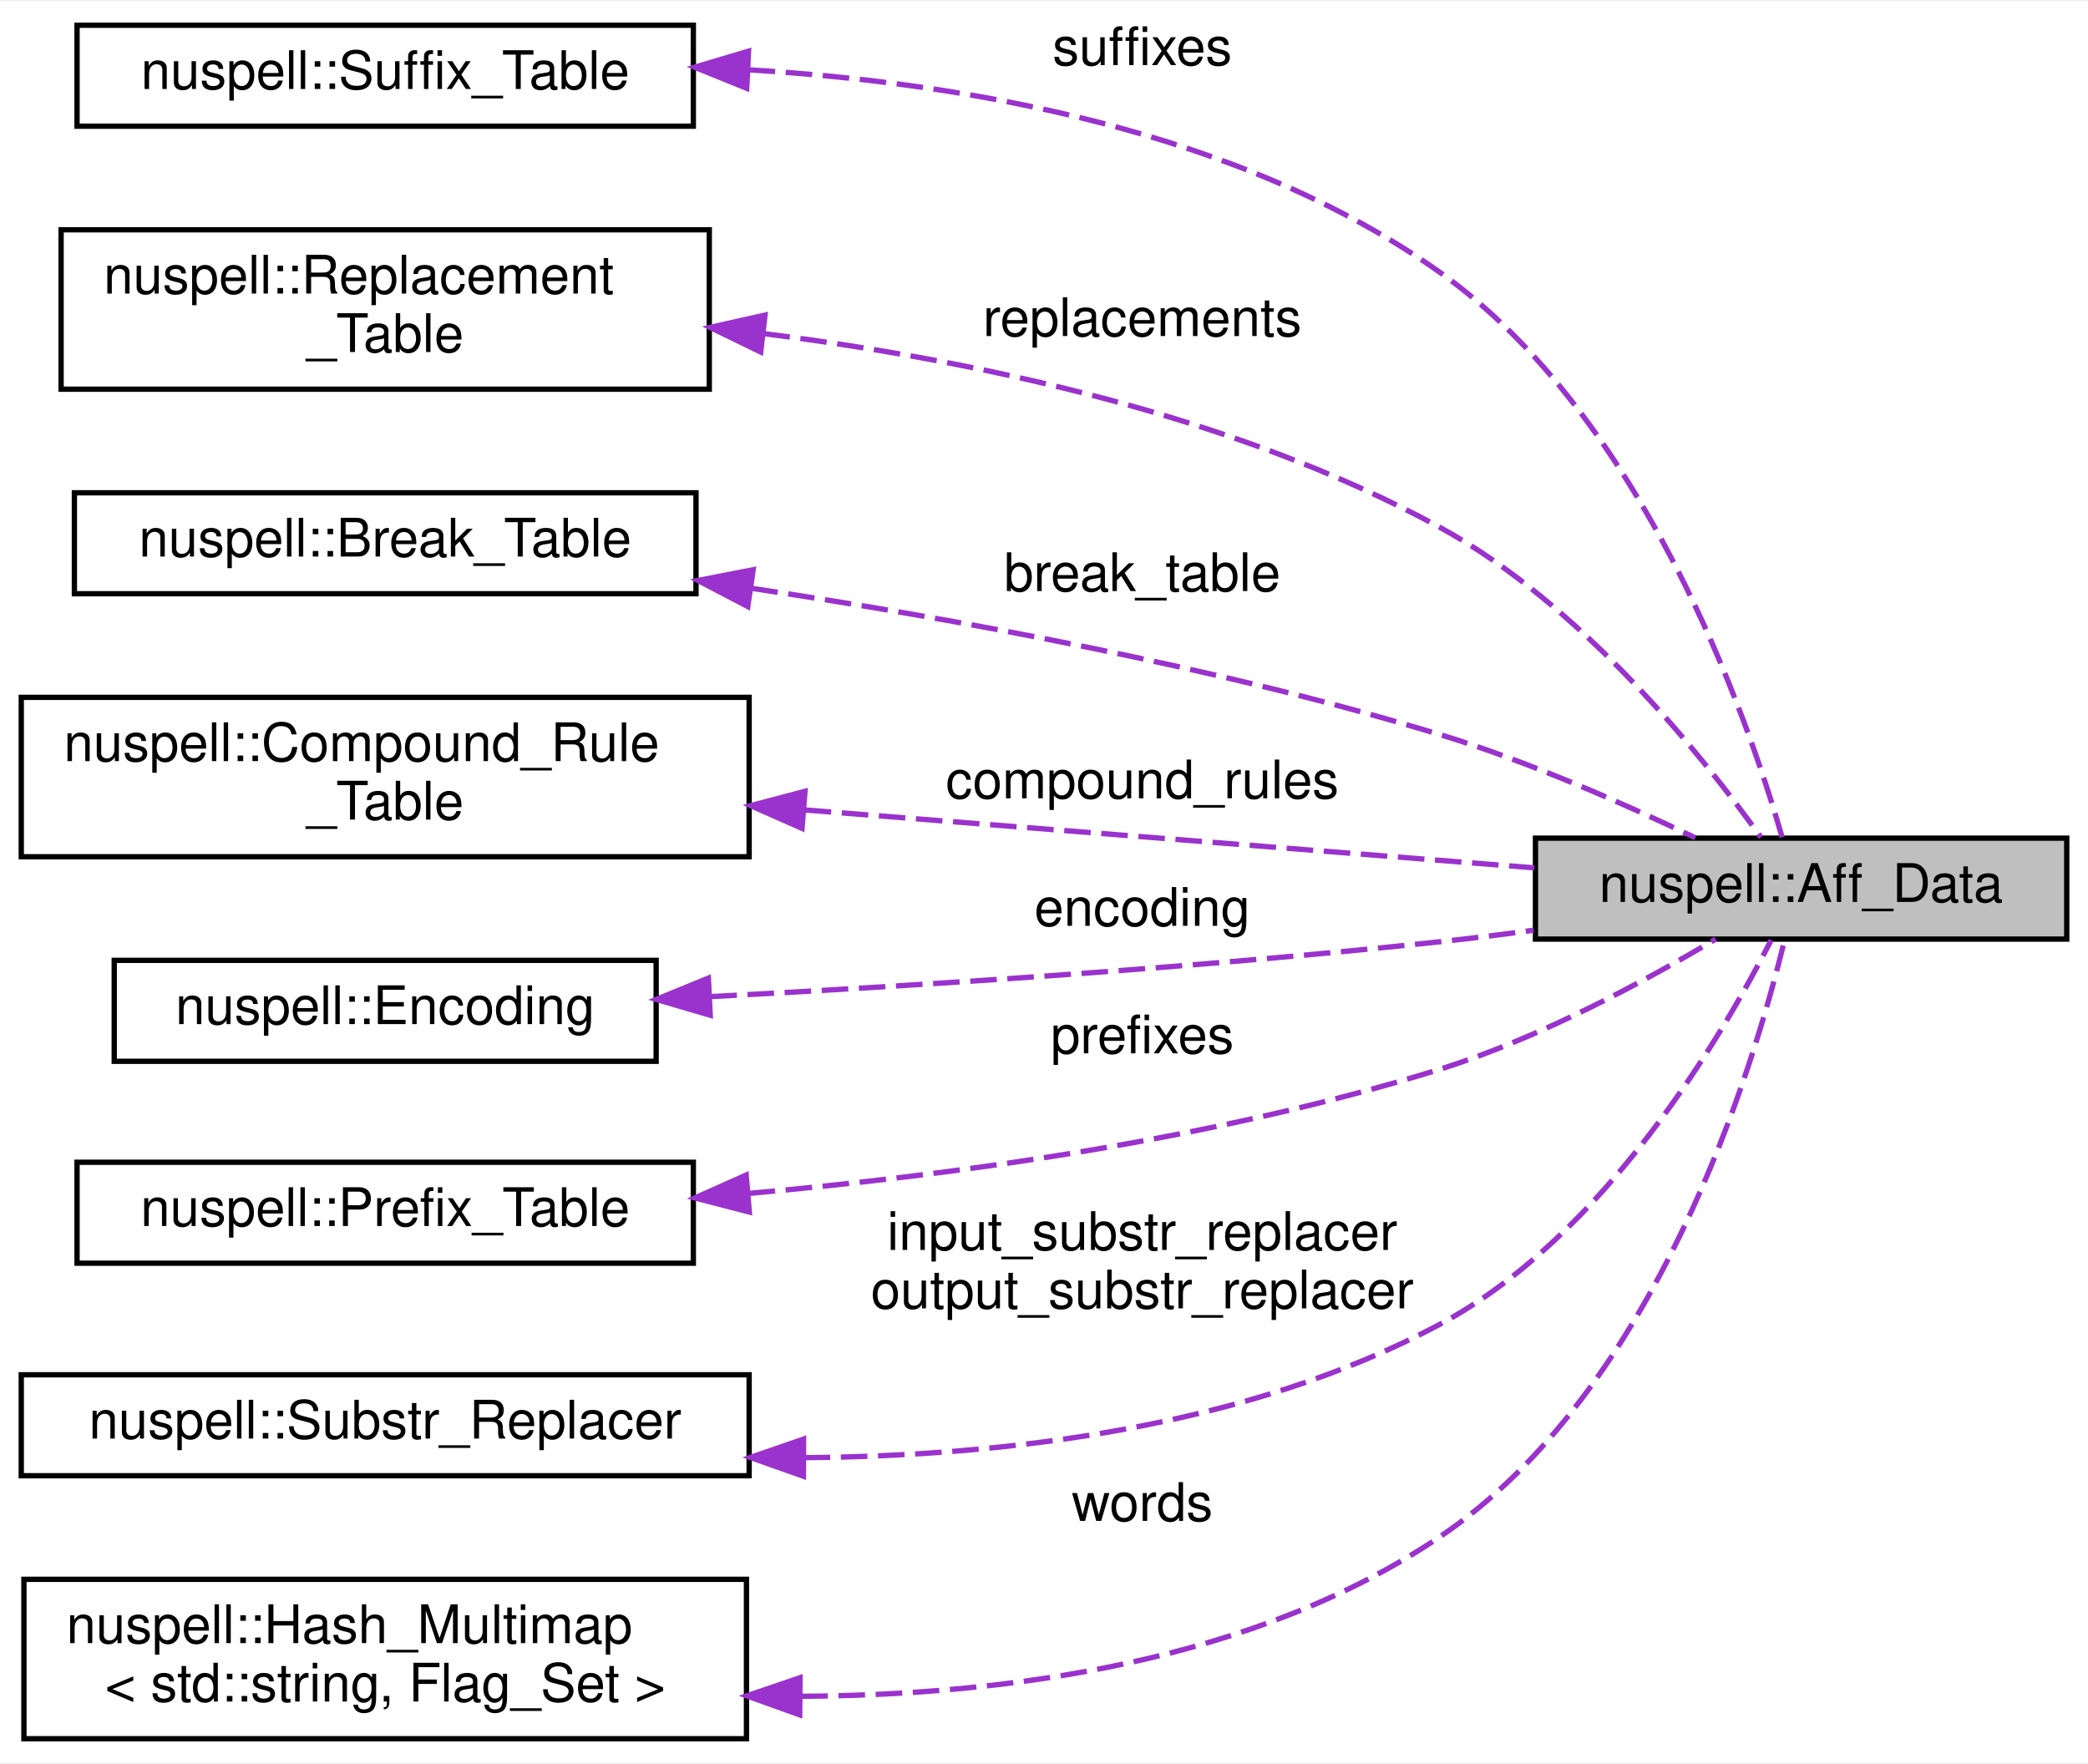
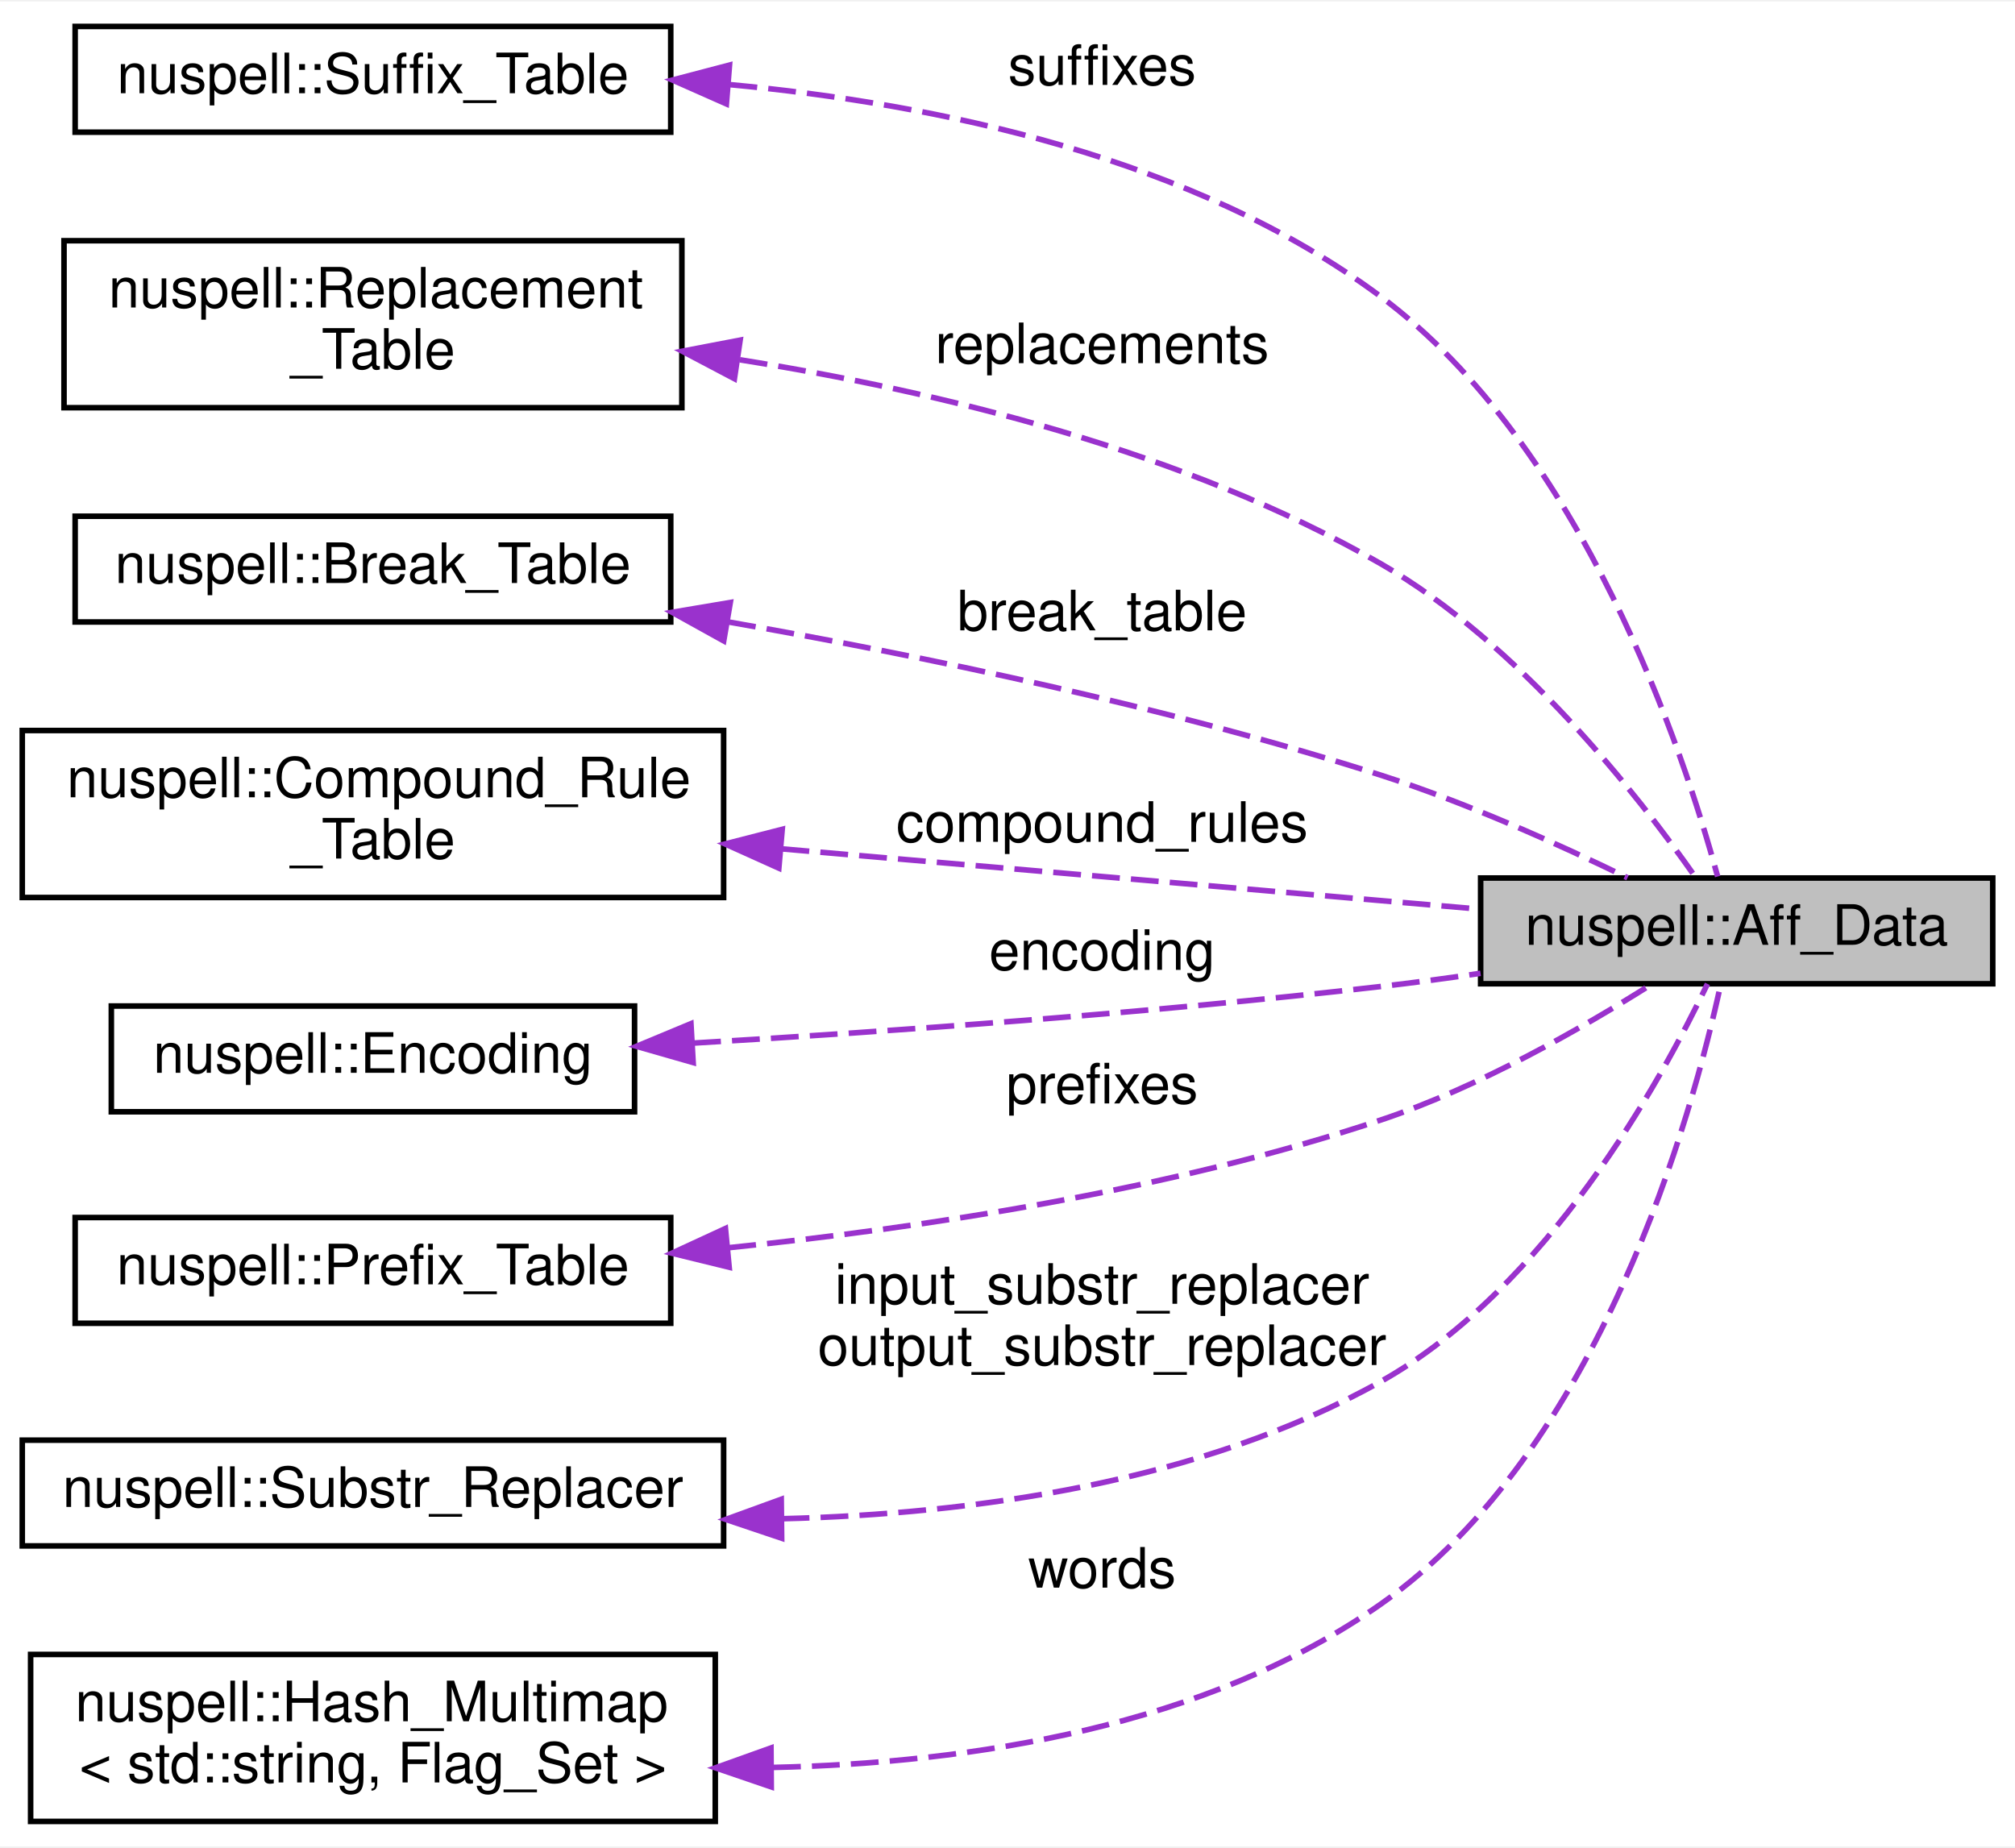
- <svg xmlns="http://www.w3.org/2000/svg" xmlns:xlink="http://www.w3.org/1999/xlink" width="393pt" height="332pt" viewBox="0.00 0.00 393.00 331.50">
+ <svg xmlns="http://www.w3.org/2000/svg" xmlns:xlink="http://www.w3.org/1999/xlink" width="362pt" height="332pt" viewBox="0.00 0.00 362.00 331.50">
  <g id="graph0" class="graph" transform="scale(1 1) rotate(0) translate(4 327.5)">
-     <polygon fill="white" stroke="transparent" points="-4,4 -4,-327.5 389,-327.5 389,4 -4,4" />
+     <polygon fill="white" stroke="transparent" points="-4,4 -4,-327.5 358,-327.5 358,4 -4,4" />
    <g id="node1" class="node">
      <g id="a_node1">
        <a xlink:title=" ">
-           <polygon fill="#bfbfbf" stroke="black" points="285,-151 285,-170 385,-170 385,-151 285,-151" />
-           <text text-anchor="middle" x="335" y="-158" font-family="Helvetica,sans-Serif" font-size="10.00">nuspell::Aff_Data</text>
+           <polygon fill="#bfbfbf" stroke="black" points="262,-151 262,-170 354,-170 354,-151 262,-151" />
+           <text text-anchor="middle" x="308" y="-158" font-family="Helvetica,sans-Serif" font-size="10.00">nuspell::Aff_Data</text>
        </a>
      </g>
    </g>
    <g id="node2" class="node">
      <g id="a_node2">
        <a xlink:href="classnuspell_1_1_suffix___table.html" target="_top" xlink:title=" ">
-           <polygon fill="white" stroke="black" points="10.5,-304 10.5,-323 126.5,-323 126.5,-304 10.5,-304" />
-           <text text-anchor="middle" x="68.5" y="-311" font-family="Helvetica,sans-Serif" font-size="10.00">nuspell::Suffix_Table</text>
+           <polygon fill="white" stroke="black" points="9.5,-304 9.5,-323 116.5,-323 116.5,-304 9.5,-304" />
+           <text text-anchor="middle" x="63" y="-311" font-family="Helvetica,sans-Serif" font-size="10.00">nuspell::Suffix_Table</text>
        </a>
      </g>
    </g>
    <g id="edge1" class="edge">
-       <path fill="none" stroke="#9a32cd" stroke-dasharray="5,2" d="M136.9,-314.61C177.86,-312.15 229.34,-303.17 267,-276.5 305.34,-249.35 324.89,-192.82 331.43,-170.18" />
-       <polygon fill="#9a32cd" stroke="#9a32cd" points="136.55,-311.13 126.73,-315.1 136.89,-318.12 136.55,-311.13" />
-       <text text-anchor="middle" x="211" y="-315.5" font-family="Helvetica,sans-Serif" font-size="10.00"> suffixes</text>
+       <path fill="none" stroke="#9a32cd" stroke-dasharray="5,2" d="M127.05,-312.55C164.25,-309.09 210.47,-299.45 244,-274.5 280.47,-247.37 298.51,-192.56 304.58,-170.27" />
+       <polygon fill="#9a32cd" stroke="#9a32cd" points="126.5,-309.08 116.81,-313.37 127.06,-316.06 126.5,-309.08" />
+       <text text-anchor="middle" x="194" y="-312.5" font-family="Helvetica,sans-Serif" font-size="10.00"> suffixes</text>
    </g>
    <g id="node3" class="node">
      <g id="a_node3">
        <a xlink:href="classnuspell_1_1_replacement___table.html" target="_top" xlink:title=" ">
-           <polygon fill="white" stroke="black" points="7.5,-254.5 7.5,-284.5 129.5,-284.5 129.5,-254.5 7.5,-254.5" />
+           <polygon fill="white" stroke="black" points="7.5,-254.5 7.5,-284.5 118.5,-284.5 118.5,-254.5 7.5,-254.5" />
          <text text-anchor="start" x="15.5" y="-272.5" font-family="Helvetica,sans-Serif" font-size="10.00">nuspell::Replacement</text>
-           <text text-anchor="middle" x="68.5" y="-261.5" font-family="Helvetica,sans-Serif" font-size="10.00">_Table</text>
+           <text text-anchor="middle" x="63" y="-261.5" font-family="Helvetica,sans-Serif" font-size="10.00">_Table</text>
        </a>
      </g>
    </g>
    <g id="edge2" class="edge">
-       <path fill="none" stroke="#9a32cd" stroke-dasharray="5,2" d="M139.7,-264.96C179.07,-260.02 227.96,-249.76 267,-228.5 293.78,-213.91 316.68,-185.17 327.44,-170.15" />
-       <polygon fill="#9a32cd" stroke="#9a32cd" points="139.18,-261.5 129.65,-266.13 139.99,-268.45 139.18,-261.5" />
-       <text text-anchor="middle" x="211" y="-264.5" font-family="Helvetica,sans-Serif" font-size="10.00"> replacements</text>
+       <path fill="none" stroke="#9a32cd" stroke-dasharray="5,2" d="M128.91,-263.11C164.71,-257.41 208.88,-246.68 244,-226.5 269,-212.14 290.29,-184.84 300.52,-170.26" />
+       <polygon fill="#9a32cd" stroke="#9a32cd" points="127.94,-259.71 118.57,-264.65 128.97,-266.64 127.94,-259.71" />
+       <text text-anchor="middle" x="194" y="-262.5" font-family="Helvetica,sans-Serif" font-size="10.00"> replacements</text>
    </g>
    <g id="node4" class="node">
      <g id="a_node4">
        <a xlink:href="classnuspell_1_1_break___table.html" target="_top" xlink:title=" ">
-           <polygon fill="white" stroke="black" points="10,-216 10,-235 127,-235 127,-216 10,-216" />
-           <text text-anchor="middle" x="68.5" y="-223" font-family="Helvetica,sans-Serif" font-size="10.00">nuspell::Break_Table</text>
+           <polygon fill="white" stroke="black" points="9.5,-216 9.5,-235 116.5,-235 116.5,-216 9.5,-216" />
+           <text text-anchor="middle" x="63" y="-223" font-family="Helvetica,sans-Serif" font-size="10.00">nuspell::Break_Table</text>
        </a>
      </g>
    </g>
    <g id="edge3" class="edge">
-       <path fill="none" stroke="#9a32cd" stroke-dasharray="5,2" d="M137.43,-217.03C175.95,-211.26 224.75,-202.31 267,-189.5 283.74,-184.42 301.9,-176.39 315.09,-170.07" />
-       <polygon fill="#9a32cd" stroke="#9a32cd" points="136.75,-213.59 127.36,-218.5 137.76,-220.52 136.75,-213.59" />
-       <text text-anchor="middle" x="211" y="-216.5" font-family="Helvetica,sans-Serif" font-size="10.00"> break_table</text>
+       <path fill="none" stroke="#9a32cd" stroke-dasharray="5,2" d="M126.83,-216.01C161.8,-209.88 205.84,-200.74 244,-188.5 259.39,-183.56 276.06,-176.05 288.39,-170.04" />
+       <polygon fill="#9a32cd" stroke="#9a32cd" points="126.02,-212.6 116.75,-217.74 127.2,-219.5 126.02,-212.6" />
+       <text text-anchor="middle" x="194" y="-214.5" font-family="Helvetica,sans-Serif" font-size="10.00"> break_table</text>
    </g>
    <g id="node5" class="node">
      <g id="a_node5">
        <a xlink:href="classnuspell_1_1_compound___rule___table.html" target="_top" xlink:title=" ">
-           <polygon fill="white" stroke="black" points="0,-166.5 0,-196.5 137,-196.5 137,-166.5 0,-166.5" />
+           <polygon fill="white" stroke="black" points="0,-166.5 0,-196.5 126,-196.5 126,-166.5 0,-166.5" />
          <text text-anchor="start" x="8" y="-184.5" font-family="Helvetica,sans-Serif" font-size="10.00">nuspell::Compound_Rule</text>
-           <text text-anchor="middle" x="68.5" y="-173.5" font-family="Helvetica,sans-Serif" font-size="10.00">_Table</text>
+           <text text-anchor="middle" x="63" y="-173.5" font-family="Helvetica,sans-Serif" font-size="10.00">_Table</text>
        </a>
      </g>
    </g>
    <g id="edge4" class="edge">
-       <path fill="none" stroke="#9a32cd" stroke-dasharray="5,2" d="M147.46,-175.31C191.9,-171.78 246.24,-167.47 284.78,-164.41" />
-       <polygon fill="#9a32cd" stroke="#9a32cd" points="146.96,-171.84 137.27,-176.12 147.52,-178.82 146.96,-171.84" />
-       <text text-anchor="middle" x="211" y="-177.5" font-family="Helvetica,sans-Serif" font-size="10.00"> compound_rules</text>
+       <path fill="none" stroke="#9a32cd" stroke-dasharray="5,2" d="M136.4,-175.24C177.08,-171.73 226.6,-167.45 261.78,-164.41" />
+       <polygon fill="#9a32cd" stroke="#9a32cd" points="135.92,-171.77 126.26,-176.12 136.53,-178.75 135.92,-171.77" />
+       <text text-anchor="middle" x="194" y="-176.5" font-family="Helvetica,sans-Serif" font-size="10.00"> compound_rules</text>
    </g>
    <g id="node6" class="node">
      <g id="a_node6">
        <a xlink:href="classnuspell_1_1_encoding.html" target="_top" xlink:title=" ">
-           <polygon fill="white" stroke="black" points="17.5,-128 17.5,-147 119.5,-147 119.5,-128 17.5,-128" />
-           <text text-anchor="middle" x="68.5" y="-135" font-family="Helvetica,sans-Serif" font-size="10.00">nuspell::Encoding</text>
+           <polygon fill="white" stroke="black" points="16,-128 16,-147 110,-147 110,-128 16,-128" />
+           <text text-anchor="middle" x="63" y="-135" font-family="Helvetica,sans-Serif" font-size="10.00">nuspell::Encoding</text>
        </a>
      </g>
    </g>
    <g id="edge5" class="edge">
-       <path fill="none" stroke="#9a32cd" stroke-dasharray="5,2" d="M129.7,-140.17C168.88,-142.23 221.05,-145.57 267,-150.5 272.73,-151.12 278.72,-151.86 284.66,-152.67" />
-       <polygon fill="#9a32cd" stroke="#9a32cd" points="129.68,-136.67 119.52,-139.65 129.33,-143.66 129.68,-136.67" />
-       <text text-anchor="middle" x="211" y="-153.5" font-family="Helvetica,sans-Serif" font-size="10.00"> encoding</text>
+       <path fill="none" stroke="#9a32cd" stroke-dasharray="5,2" d="M120.52,-140.34C156.04,-142.43 202.78,-145.75 244,-150.5 249.83,-151.17 255.95,-151.99 261.98,-152.88" />
+       <polygon fill="#9a32cd" stroke="#9a32cd" points="120.53,-136.84 110.35,-139.76 120.13,-143.83 120.53,-136.84" />
+       <text text-anchor="middle" x="194" y="-153.5" font-family="Helvetica,sans-Serif" font-size="10.00"> encoding</text>
    </g>
    <g id="node7" class="node">
      <g id="a_node7">
        <a xlink:href="classnuspell_1_1_prefix___table.html" target="_top" xlink:title=" ">
-           <polygon fill="white" stroke="black" points="10.5,-90 10.5,-109 126.5,-109 126.5,-90 10.5,-90" />
-           <text text-anchor="middle" x="68.5" y="-97" font-family="Helvetica,sans-Serif" font-size="10.00">nuspell::Prefix_Table</text>
+           <polygon fill="white" stroke="black" points="9.5,-90 9.5,-109 116.5,-109 116.5,-90 9.5,-90" />
+           <text text-anchor="middle" x="63" y="-97" font-family="Helvetica,sans-Serif" font-size="10.00">nuspell::Prefix_Table</text>
        </a>
      </g>
    </g>
    <g id="edge6" class="edge">
-       <path fill="none" stroke="#9a32cd" stroke-dasharray="5,2" d="M136.9,-103.13C175.65,-106.59 224.85,-113.34 267,-126.5 285.8,-132.37 305.73,-143.15 318.92,-151" />
-       <polygon fill="#9a32cd" stroke="#9a32cd" points="137.04,-99.63 126.78,-102.28 136.45,-106.6 137.04,-99.63" />
-       <text text-anchor="middle" x="211" y="-129.5" font-family="Helvetica,sans-Serif" font-size="10.00"> prefixes</text>
+       <path fill="none" stroke="#9a32cd" stroke-dasharray="5,2" d="M126.84,-103.57C161.99,-107.16 206.21,-113.9 244,-126.5 261.69,-132.4 280.28,-143.06 292.64,-150.87" />
+       <polygon fill="#9a32cd" stroke="#9a32cd" points="127,-100.07 116.71,-102.59 126.33,-107.03 127,-100.07" />
+       <text text-anchor="middle" x="194" y="-129.5" font-family="Helvetica,sans-Serif" font-size="10.00"> prefixes</text>
    </g>
    <g id="node8" class="node">
      <g id="a_node8">
        <a xlink:href="classnuspell_1_1_substr___replacer.html" target="_top" xlink:title=" ">
-           <polygon fill="white" stroke="black" points="0,-50 0,-69 137,-69 137,-50 0,-50" />
-           <text text-anchor="middle" x="68.5" y="-57" font-family="Helvetica,sans-Serif" font-size="10.00">nuspell::Substr_Replacer</text>
+           <polygon fill="white" stroke="black" points="0,-50 0,-69 126,-69 126,-50 0,-50" />
+           <text text-anchor="middle" x="63" y="-57" font-family="Helvetica,sans-Serif" font-size="10.00">nuspell::Substr_Replacer</text>
        </a>
      </g>
    </g>
    <g id="edge7" class="edge">
-       <path fill="none" stroke="#9a32cd" stroke-dasharray="5,2" d="M147.26,-53.4C185.37,-53.68 230.75,-59.12 267,-78.5 298.13,-95.14 320.25,-132.94 329.37,-150.81" />
-       <polygon fill="#9a32cd" stroke="#9a32cd" points="147.22,-49.9 137.23,-53.44 147.25,-56.9 147.22,-49.9" />
-       <text text-anchor="middle" x="211" y="-92.5" font-family="Helvetica,sans-Serif" font-size="10.00"> input_substr_replacer</text>
-       <text text-anchor="middle" x="211" y="-81.5" font-family="Helvetica,sans-Serif" font-size="10.00">output_substr_replacer</text>
+       <path fill="none" stroke="#9a32cd" stroke-dasharray="5,2" d="M136.42,-54.88C170.94,-55.73 211.66,-61.4 244,-79.5 273.85,-96.2 294.36,-133.41 302.75,-150.98" />
+       <polygon fill="#9a32cd" stroke="#9a32cd" points="136.43,-51.38 126.39,-54.76 136.35,-58.38 136.43,-51.38" />
+       <text text-anchor="middle" x="194" y="-93.5" font-family="Helvetica,sans-Serif" font-size="10.00"> input_substr_replacer</text>
+       <text text-anchor="middle" x="194" y="-82.5" font-family="Helvetica,sans-Serif" font-size="10.00">output_substr_replacer</text>
    </g>
    <g id="node9" class="node">
      <g id="a_node9">
        <a xlink:href="classnuspell_1_1_hash___multimap.html" target="_top" xlink:title=" ">
-           <polygon fill="white" stroke="black" points="0.5,-0.5 0.5,-30.5 136.5,-30.5 136.5,-0.5 0.5,-0.5" />
-           <text text-anchor="start" x="8.5" y="-18.5" font-family="Helvetica,sans-Serif" font-size="10.00">nuspell::Hash_Multimap</text>
-           <text text-anchor="middle" x="68.5" y="-7.5" font-family="Helvetica,sans-Serif" font-size="10.00">&lt; std::string, Flag_Set &gt;</text>
+           <polygon fill="white" stroke="black" points="1.5,-0.5 1.5,-30.5 124.5,-30.5 124.5,-0.5 1.5,-0.5" />
+           <text text-anchor="start" x="9.5" y="-18.5" font-family="Helvetica,sans-Serif" font-size="10.00">nuspell::Hash_Multimap</text>
+           <text text-anchor="middle" x="63" y="-7.5" font-family="Helvetica,sans-Serif" font-size="10.00">&lt; std::string, Flag_Set &gt;</text>
        </a>
      </g>
    </g>
    <g id="edge8" class="edge">
-       <path fill="none" stroke="#9a32cd" stroke-dasharray="5,2" d="M146.82,-8.49C185.85,-8.7 232.16,-15.06 267,-38.5 307.9,-66.02 326.16,-127.15 331.89,-150.85" />
-       <polygon fill="#9a32cd" stroke="#9a32cd" points="146.52,-4.99 136.55,-8.57 146.58,-11.99 146.52,-4.99" />
-       <text text-anchor="middle" x="211" y="-41.5" font-family="Helvetica,sans-Serif" font-size="10.00"> words</text>
+       <path fill="none" stroke="#9a32cd" stroke-dasharray="5,2" d="M134.87,-10.2C170.5,-10.98 212.64,-17.5 244,-39.5 283.56,-67.24 300.07,-127.61 305.15,-150.98" />
+       <polygon fill="#9a32cd" stroke="#9a32cd" points="134.56,-6.7 124.53,-10.13 134.51,-13.7 134.56,-6.7" />
+       <text text-anchor="middle" x="194" y="-42.5" font-family="Helvetica,sans-Serif" font-size="10.00"> words</text>
    </g>
  </g>
</svg>
